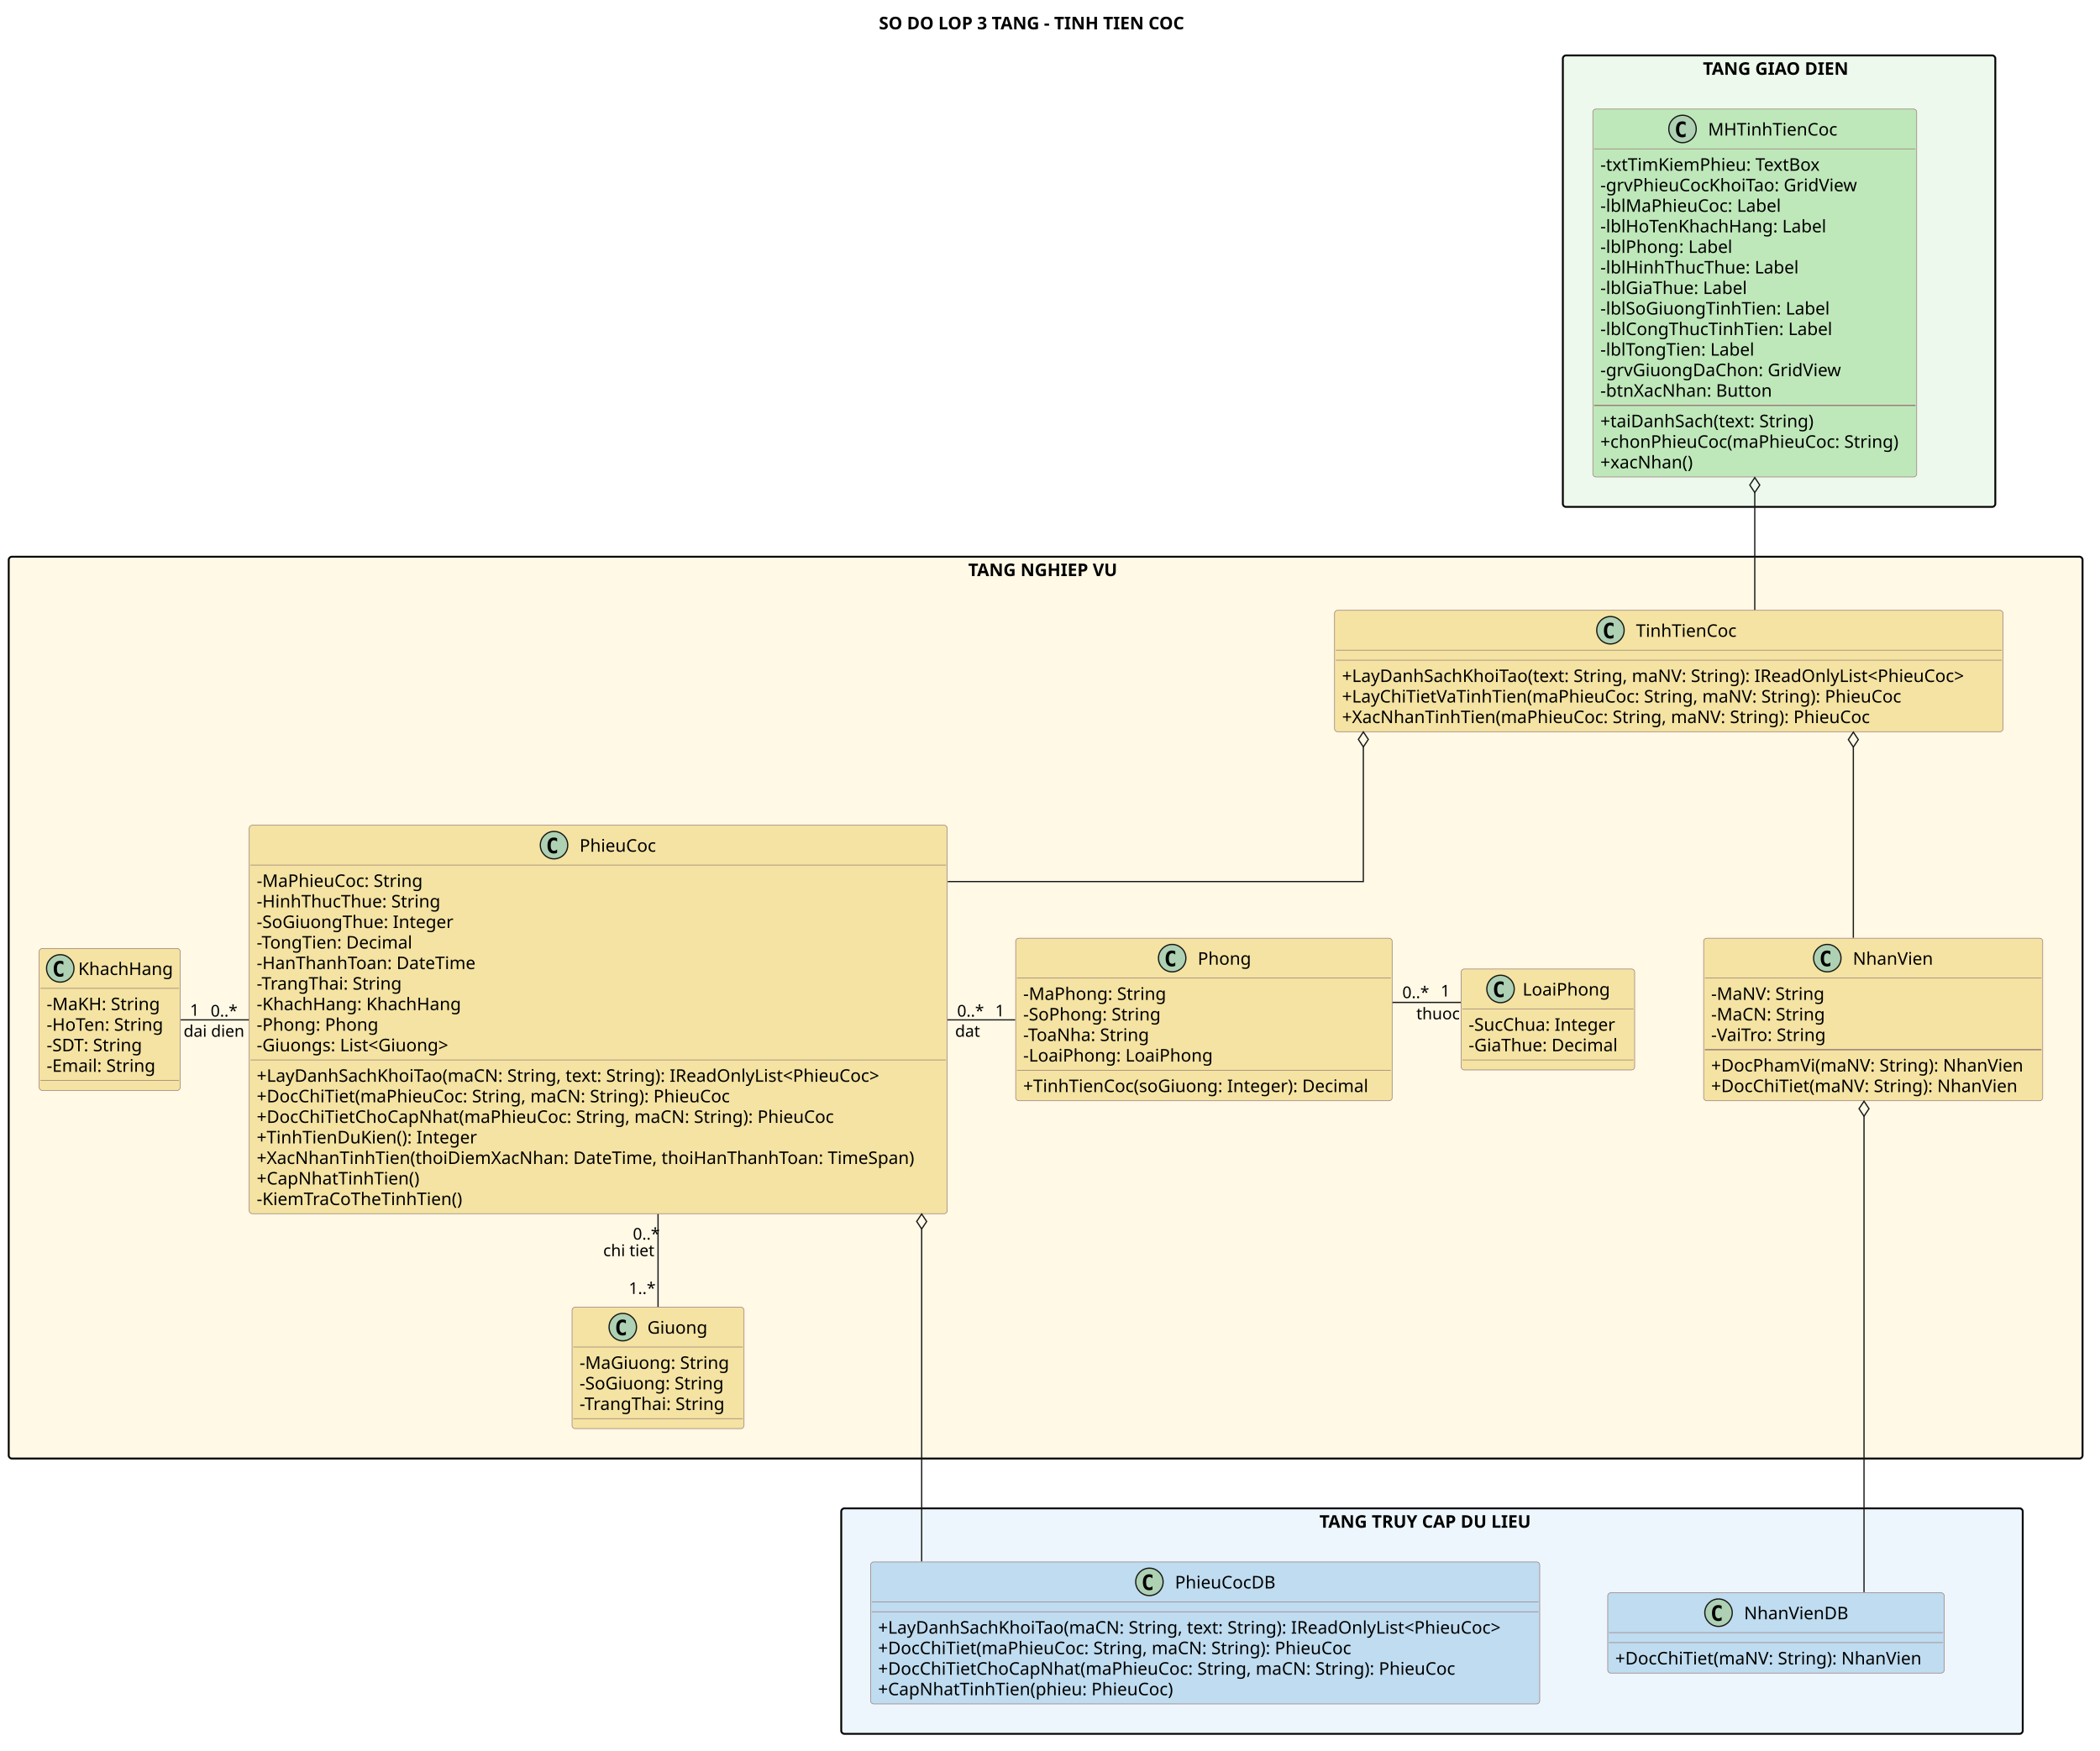
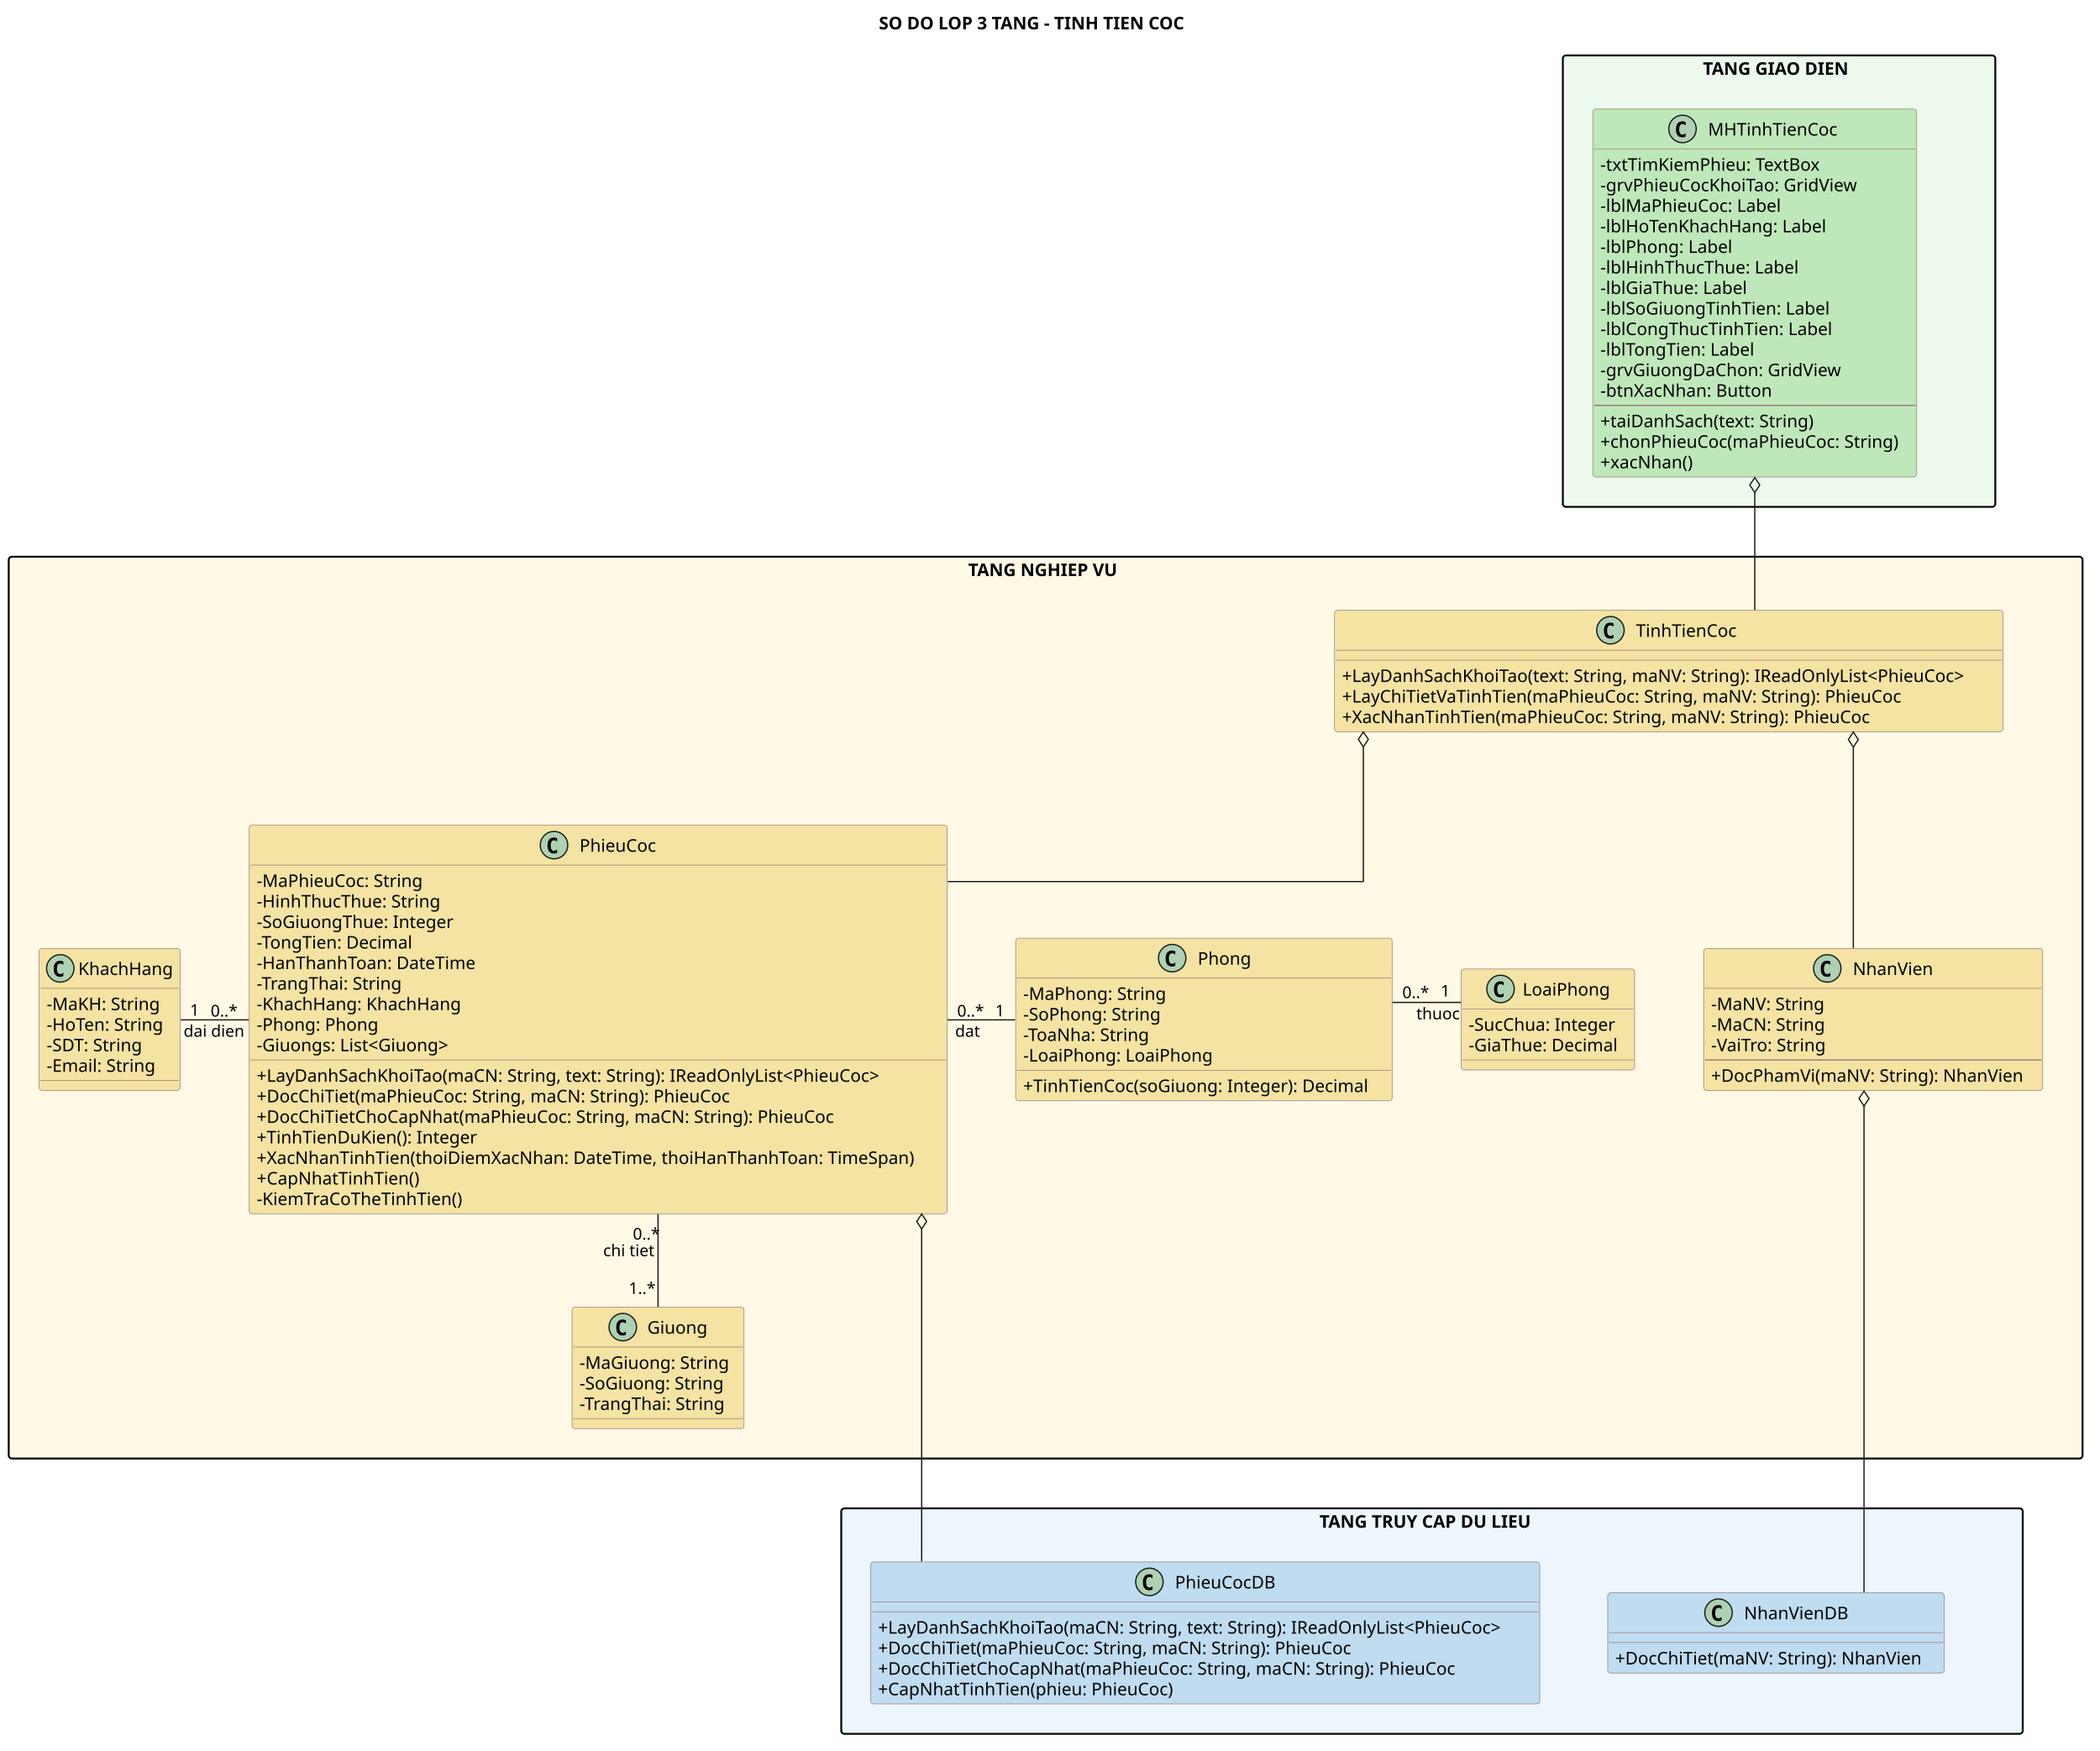
<svg xmlns="http://www.w3.org/2000/svg" contentStyleType="text/css" data-diagram-type="CLASS" height="1405px" preserveAspectRatio="none" style="width:1685px;height:1405px;background:#FFFFFF;" version="1.1" viewBox="0 0 1685 1405" width="1685px" zoomAndPan="magnify">
  <defs />
  <g>
    <g class="title" data-source-line="1">
      <text fill="#000000" font-family="sans-serif" font-size="14" font-weight="700" lengthAdjust="spacing" textLength="267.586" x="705.207" y="23.535">SO DO LOP 3 TANG - TINH TIEN COC</text>
    </g>
    <g class="cluster" data-qualified-name="GUI_LAYER" data-source-line="15" id="ent0001">
      <rect fill="#EDF9EC" height="362.32" rx="2.5" ry="2.5" style="stroke:#000000;stroke-width:1.5;" width="347" x="1254" y="44.488" />
      <text fill="#000000" font-family="sans-serif" font-size="14" font-weight="700" lengthAdjust="spacing" textLength="122.22" x="1366.39" y="60.023">TANG GIAO DIEN</text>
    </g>
    <g class="cluster" data-qualified-name="BUS_LAYER" data-source-line="36" id="ent0003">
      <rect fill="#FFF9E6" height="723.75" rx="2.5" ry="2.5" style="stroke:#000000;stroke-width:1.5;" width="1664" x="7" y="446.808" />
      <text fill="#000000" font-family="sans-serif" font-size="14" font-weight="700" lengthAdjust="spacing" textLength="124.243" x="776.878" y="462.343">TANG NGHIEP VU</text>
    </g>
-     <g class="cluster" data-qualified-name="DAL_LAYER" data-source-line="95" id="ent0011">
+     <g class="cluster" data-qualified-name="DAL_LAYER" data-source-line="94" id="ent0011">
      <rect fill="#EDF6FC" height="180.95" rx="2.5" ry="2.5" style="stroke:#000000;stroke-width:1.5;" width="948" x="675" y="1210.558" />
      <text fill="#000000" font-family="sans-serif" font-size="14" font-weight="700" lengthAdjust="spacing" textLength="180.64" x="1058.68" y="1226.093">TANG TRUY CAP DU LIEU</text>
    </g>
    <g class="entity" data-qualified-name="GUI_LAYER.MHTinhTienCoc" data-source-line="16" id="ent0002">
      <rect fill="#BFE8BA" height="295.324" rx="2.5" ry="2.5" style="stroke:#9B7B7B;stroke-width:0.5;" width="259.851" x="1278.07" y="87.488" />
      <ellipse cx="1350.011" cy="103.488" fill="#ADD1B2" rx="11" ry="11" style="stroke:#181818;stroke-width:1;" />
      <path d="M1352.485,109.631 Q1351.903,109.93 1351.264,110.08 Q1350.625,110.229 1349.92,110.229 Q1347.413,110.229 1346.093,108.577 Q1344.773,106.925 1344.773,103.804 Q1344.773,100.675 1346.093,99.023 Q1347.413,97.371 1349.92,97.371 Q1350.625,97.371 1351.273,97.52 Q1351.92,97.67 1352.485,97.969 L1352.485,100.691 Q1351.854,100.11 1351.26,99.841 Q1350.667,99.571 1350.036,99.571 Q1348.691,99.571 1348.006,100.638 Q1347.322,101.704 1347.322,103.804 Q1347.322,105.896 1348.006,106.963 Q1348.691,108.029 1350.036,108.029 Q1350.667,108.029 1351.26,107.76 Q1351.854,107.49 1352.485,106.909 Z " fill="#000000" />
      <text fill="#000000" font-family="sans-serif" font-size="14" lengthAdjust="spacing" textLength="107.468" x="1370.511" y="108.779">MHTinhTienCoc</text>
      <line style="stroke:#9B7B7B;stroke-width:0.5;" x1="1279.07" x2="1536.921" y1="119.488" y2="119.488" />
      <text fill="#000000" font-family="sans-serif" font-size="14" lengthAdjust="spacing" textLength="188.72" x="1284.07" y="137.023">-txtTimKiemPhieu: TextBox</text>
      <text fill="#000000" font-family="sans-serif" font-size="14" lengthAdjust="spacing" textLength="217.232" x="1284.07" y="153.512">-grvPhieuCocKhoiTao: GridView</text>
      <text fill="#000000" font-family="sans-serif" font-size="14" lengthAdjust="spacing" textLength="151.929" x="1284.07" y="170">-lblMaPhieuCoc: Label</text>
      <text fill="#000000" font-family="sans-serif" font-size="14" lengthAdjust="spacing" textLength="190.805" x="1284.07" y="186.488">-lblHoTenKhachHang: Label</text>
      <text fill="#000000" font-family="sans-serif" font-size="14" lengthAdjust="spacing" textLength="112.164" x="1284.07" y="202.977">-lblPhong: Label</text>
      <text fill="#000000" font-family="sans-serif" font-size="14" lengthAdjust="spacing" textLength="168.861" x="1284.07" y="219.465">-lblHinhThucThue: Label</text>
      <text fill="#000000" font-family="sans-serif" font-size="14" lengthAdjust="spacing" textLength="125.644" x="1284.07" y="235.953">-lblGiaThue: Label</text>
      <text fill="#000000" font-family="sans-serif" font-size="14" lengthAdjust="spacing" textLength="194.394" x="1284.07" y="252.441">-lblSoGiuongTinhTien: Label</text>
      <text fill="#000000" font-family="sans-serif" font-size="14" lengthAdjust="spacing" textLength="198.488" x="1284.07" y="268.93">-lblCongThucTinhTien: Label</text>
      <text fill="#000000" font-family="sans-serif" font-size="14" lengthAdjust="spacing" textLength="133.977" x="1284.07" y="285.418">-lblTongTien: Label</text>
      <text fill="#000000" font-family="sans-serif" font-size="14" lengthAdjust="spacing" textLength="201.906" x="1284.07" y="301.906">-grvGiuongDaChon: GridView</text>
      <text fill="#000000" font-family="sans-serif" font-size="14" lengthAdjust="spacing" textLength="143.315" x="1284.07" y="318.394">-btnXacNhan: Button</text>
      <line style="stroke:#9B7B7B;stroke-width:1;" x1="1279.07" x2="1536.921" y1="325.348" y2="325.348" />
      <text fill="#000000" font-family="sans-serif" font-size="14" lengthAdjust="spacing" textLength="179.662" x="1284.07" y="342.883">+taiDanhSach(text: String)</text>
      <text fill="#000000" font-family="sans-serif" font-size="14" lengthAdjust="spacing" textLength="247.851" x="1284.07" y="359.371">+chonPhieuCoc(maPhieuCoc: String)</text>
      <text fill="#000000" font-family="sans-serif" font-size="14" lengthAdjust="spacing" textLength="79.174" x="1284.07" y="375.859">+xacNhan()</text>
    </g>
    <g class="entity" data-qualified-name="BUS_LAYER.TinhTienCoc" data-source-line="37" id="ent0004">
      <rect fill="#F4E3A2" height="97.465" rx="2.5" ry="2.5" style="stroke:#9B7B7B;stroke-width:0.5;" width="536.378" x="1070.81" y="489.808" />
      <ellipse cx="1292.188" cy="505.808" fill="#ADD1B2" rx="11" ry="11" style="stroke:#181818;stroke-width:1;" />
      <path d="M1294.662,511.951 Q1294.081,512.25 1293.441,512.4 Q1292.802,512.549 1292.097,512.549 Q1289.59,512.549 1288.27,510.897 Q1286.95,509.245 1286.95,506.124 Q1286.95,502.995 1288.27,501.343 Q1289.59,499.691 1292.097,499.691 Q1292.802,499.691 1293.45,499.841 Q1294.097,499.99 1294.662,500.289 L1294.662,503.011 Q1294.031,502.43 1293.437,502.161 Q1292.844,501.891 1292.213,501.891 Q1290.868,501.891 1290.183,502.957 Q1289.498,504.024 1289.498,506.124 Q1289.498,508.216 1290.183,509.283 Q1290.868,510.349 1292.213,510.349 Q1292.844,510.349 1293.437,510.079 Q1294.031,509.81 1294.662,509.229 Z " fill="#000000" />
      <text fill="#000000" font-family="sans-serif" font-size="14" lengthAdjust="spacing" textLength="85.121" x="1312.688" y="511.099">TinhTienCoc</text>
      <line style="stroke:#9B7B7B;stroke-width:0.5;" x1="1071.81" x2="1606.188" y1="521.808" y2="521.808" />
      <line style="stroke:#9B7B7B;stroke-width:0.5;" x1="1071.81" x2="1606.188" y1="529.808" y2="529.808" />
      <text fill="#000000" font-family="sans-serif" font-size="14" lengthAdjust="spacing" textLength="524.378" x="1076.81" y="547.343">+LayDanhSachKhoiTao(text: String, maNV: String): IReadOnlyList&lt;PhieuCoc&gt;</text>
      <text fill="#000000" font-family="sans-serif" font-size="14" lengthAdjust="spacing" textLength="468.966" x="1076.81" y="563.832">+LayChiTietVaTinhTien(maPhieuCoc: String, maNV: String): PhieuCoc</text>
      <text fill="#000000" font-family="sans-serif" font-size="14" lengthAdjust="spacing" textLength="440.33" x="1076.81" y="580.32">+XacNhanTinhTien(maPhieuCoc: String, maNV: String): PhieuCoc</text>
    </g>
    <g class="entity" data-qualified-name="BUS_LAYER.NhanVien" data-source-line="43" id="ent0005">
-       <rect fill="#F4E3A2" height="130.441" rx="2.5" ry="2.5" style="stroke:#9B7B7B;stroke-width:0.5;" width="272.046" x="1366.98" y="752.968" />
-       <ellipse cx="1466.183" cy="768.968" fill="#ADD1B2" rx="11" ry="11" style="stroke:#181818;stroke-width:1;" />
-       <path d="M1468.656,775.111 Q1468.075,775.41 1467.436,775.56 Q1466.797,775.709 1466.091,775.709 Q1463.584,775.709 1462.265,774.057 Q1460.945,772.405 1460.945,769.284 Q1460.945,766.155 1462.265,764.503 Q1463.584,762.851 1466.091,762.851 Q1466.797,762.851 1467.444,763 Q1468.092,763.15 1468.656,763.449 L1468.656,766.171 Q1468.025,765.59 1467.432,765.321 Q1466.838,765.051 1466.207,765.051 Q1464.863,765.051 1464.178,766.117 Q1463.493,767.184 1463.493,769.284 Q1463.493,771.376 1464.178,772.443 Q1464.863,773.509 1466.207,773.509 Q1466.838,773.509 1467.432,773.24 Q1468.025,772.97 1468.656,772.389 Z " fill="#000000" />
-       <text fill="#000000" font-family="sans-serif" font-size="14" lengthAdjust="spacing" textLength="65.14" x="1486.683" y="774.259">NhanVien</text>
-       <line style="stroke:#9B7B7B;stroke-width:0.5;" x1="1367.98" x2="1638.026" y1="784.968" y2="784.968" />
-       <text fill="#000000" font-family="sans-serif" font-size="14" lengthAdjust="spacing" textLength="96.216" x="1372.98" y="802.503">-MaNV: String</text>
-       <text fill="#000000" font-family="sans-serif" font-size="14" lengthAdjust="spacing" textLength="96.749" x="1372.98" y="818.992">-MaCN: String</text>
-       <text fill="#000000" font-family="sans-serif" font-size="14" lengthAdjust="spacing" textLength="101.042" x="1372.98" y="835.48">-VaiTro: String</text>
-       <line style="stroke:#9B7B7B;stroke-width:1;" x1="1367.98" x2="1638.026" y1="842.433" y2="842.433" />
-       <text fill="#000000" font-family="sans-serif" font-size="14" lengthAdjust="spacing" textLength="260.046" x="1372.98" y="859.968">+DocPhamVi(maNV: String): NhanVien</text>
-       <text fill="#000000" font-family="sans-serif" font-size="14" lengthAdjust="spacing" textLength="257.975" x="1372.98" y="876.457">+DocChiTiet(maNV: String): NhanVien</text>
-     </g>
-     <g class="entity" data-qualified-name="BUS_LAYER.PhieuCoc" data-source-line="52" id="ent0006">
+       <rect fill="#F4E3A2" height="113.953" rx="2.5" ry="2.5" style="stroke:#9B7B7B;stroke-width:0.5;" width="272.046" x="1366.98" y="761.208" />
+       <ellipse cx="1466.183" cy="777.208" fill="#ADD1B2" rx="11" ry="11" style="stroke:#181818;stroke-width:1;" />
+       <path d="M1468.656,783.351 Q1468.075,783.65 1467.436,783.8 Q1466.797,783.949 1466.091,783.949 Q1463.584,783.949 1462.265,782.297 Q1460.945,780.645 1460.945,777.524 Q1460.945,774.395 1462.265,772.743 Q1463.584,771.091 1466.091,771.091 Q1466.797,771.091 1467.444,771.24 Q1468.092,771.39 1468.656,771.689 L1468.656,774.411 Q1468.025,773.83 1467.432,773.561 Q1466.838,773.291 1466.207,773.291 Q1464.863,773.291 1464.178,774.357 Q1463.493,775.424 1463.493,777.524 Q1463.493,779.616 1464.178,780.683 Q1464.863,781.749 1466.207,781.749 Q1466.838,781.749 1467.432,781.48 Q1468.025,781.21 1468.656,780.629 Z " fill="#000000" />
+       <text fill="#000000" font-family="sans-serif" font-size="14" lengthAdjust="spacing" textLength="65.14" x="1486.683" y="782.499">NhanVien</text>
+       <line style="stroke:#9B7B7B;stroke-width:0.5;" x1="1367.98" x2="1638.026" y1="793.208" y2="793.208" />
+       <text fill="#000000" font-family="sans-serif" font-size="14" lengthAdjust="spacing" textLength="96.216" x="1372.98" y="810.743">-MaNV: String</text>
+       <text fill="#000000" font-family="sans-serif" font-size="14" lengthAdjust="spacing" textLength="96.749" x="1372.98" y="827.232">-MaCN: String</text>
+       <text fill="#000000" font-family="sans-serif" font-size="14" lengthAdjust="spacing" textLength="101.042" x="1372.98" y="843.72">-VaiTro: String</text>
+       <line style="stroke:#9B7B7B;stroke-width:1;" x1="1367.98" x2="1638.026" y1="850.673" y2="850.673" />
+       <text fill="#000000" font-family="sans-serif" font-size="14" lengthAdjust="spacing" textLength="260.046" x="1372.98" y="868.208">+DocPhamVi(maNV: String): NhanVien</text>
+     </g>
+     <g class="entity" data-qualified-name="BUS_LAYER.PhieuCoc" data-source-line="51" id="ent0006">
      <rect fill="#F4E3A2" height="311.812" rx="2.5" ry="2.5" style="stroke:#9B7B7B;stroke-width:0.5;" width="560.051" x="199.97" y="662.278" />
      <ellipse cx="444.536" cy="678.278" fill="#ADD1B2" rx="11" ry="11" style="stroke:#181818;stroke-width:1;" />
      <path d="M447.009,684.421 Q446.428,684.72 445.789,684.87 Q445.15,685.019 444.444,685.019 Q441.937,685.019 440.618,683.367 Q439.298,681.715 439.298,678.594 Q439.298,675.465 440.618,673.813 Q441.937,672.161 444.444,672.161 Q445.15,672.161 445.797,672.311 Q446.445,672.46 447.009,672.759 L447.009,675.481 Q446.378,674.9 445.785,674.631 Q445.191,674.361 444.56,674.361 Q443.216,674.361 442.531,675.428 Q441.846,676.494 441.846,678.594 Q441.846,680.686 442.531,681.753 Q443.216,682.819 444.56,682.819 Q445.191,682.819 445.785,682.549 Q446.378,682.28 447.009,681.699 Z " fill="#000000" />
      <text fill="#000000" font-family="sans-serif" font-size="14" lengthAdjust="spacing" textLength="62.419" x="465.036" y="683.569">PhieuCoc</text>
      <line style="stroke:#9B7B7B;stroke-width:0.5;" x1="200.97" x2="759.021" y1="694.278" y2="694.278" />
      <text fill="#000000" font-family="sans-serif" font-size="14" lengthAdjust="spacing" textLength="139.139" x="205.97" y="711.813">-MaPhieuCoc: String</text>
      <text fill="#000000" font-family="sans-serif" font-size="14" lengthAdjust="spacing" textLength="156.071" x="205.97" y="728.302">-HinhThucThue: String</text>
      <text fill="#000000" font-family="sans-serif" font-size="14" lengthAdjust="spacing" textLength="164.015" x="205.97" y="744.79">-SoGiuongThue: Integer</text>
      <text fill="#000000" font-family="sans-serif" font-size="14" lengthAdjust="spacing" textLength="135.57" x="205.97" y="761.278">-TongTien: Decimal</text>
      <text fill="#000000" font-family="sans-serif" font-size="14" lengthAdjust="spacing" textLength="185.213" x="205.97" y="777.767">-HanThanhToan: DateTime</text>
      <text fill="#000000" font-family="sans-serif" font-size="14" lengthAdjust="spacing" textLength="125.98" x="205.97" y="794.255">-TrangThai: String</text>
      <text fill="#000000" font-family="sans-serif" font-size="14" lengthAdjust="spacing" textLength="170.673" x="205.97" y="810.743">-KhachHang: KhachHang</text>
      <text fill="#000000" font-family="sans-serif" font-size="14" lengthAdjust="spacing" textLength="101.849" x="205.97" y="827.231">-Phong: Phong</text>
      <text fill="#000000" font-family="sans-serif" font-size="14" lengthAdjust="spacing" textLength="167.98" x="205.97" y="843.72">-Giuongs: List&lt;Giuong&gt;</text>
      <line style="stroke:#9B7B7B;stroke-width:0.5;" x1="200.97" x2="759.021" y1="850.673" y2="850.673" />
      <text fill="#000000" font-family="sans-serif" font-size="14" lengthAdjust="spacing" textLength="524.911" x="205.97" y="868.208">+LayDanhSachKhoiTao(maCN: String, text: String): IReadOnlyList&lt;PhieuCoc&gt;</text>
      <text fill="#000000" font-family="sans-serif" font-size="14" lengthAdjust="spacing" textLength="396.696" x="205.97" y="884.696">+DocChiTiet(maPhieuCoc: String, maCN: String): PhieuCoc</text>
      <text fill="#000000" font-family="sans-serif" font-size="14" lengthAdjust="spacing" textLength="481.899" x="205.97" y="901.184">+DocChiTietChoCapNhat(maPhieuCoc: String, maCN: String): PhieuCoc</text>
      <text fill="#000000" font-family="sans-serif" font-size="14" lengthAdjust="spacing" textLength="185.623" x="205.97" y="917.673">+TinhTienDuKien(): Integer</text>
      <text fill="#000000" font-family="sans-serif" font-size="14" lengthAdjust="spacing" textLength="548.051" x="205.97" y="934.161">+XacNhanTinhTien(thoiDiemXacNhan: DateTime, thoiHanThanhToan: TimeSpan)</text>
      <text fill="#000000" font-family="sans-serif" font-size="14" lengthAdjust="spacing" textLength="138.127" x="205.97" y="950.649">+CapNhatTinhTien()</text>
      <text fill="#000000" font-family="sans-serif" font-size="14" lengthAdjust="spacing" textLength="176.866" x="205.97" y="967.138">-KiemTraCoTheTinhTien()</text>
    </g>
-     <g class="entity" data-qualified-name="BUS_LAYER.KhachHang" data-source-line="71" id="ent0007">
+     <g class="entity" data-qualified-name="BUS_LAYER.KhachHang" data-source-line="70" id="ent0007">
      <rect fill="#F4E3A2" height="113.953" rx="2.5" ry="2.5" style="stroke:#9B7B7B;stroke-width:0.5;" width="113.158" x="31.42" y="761.208" />
      <ellipse cx="48.356" cy="777.208" fill="#ADD1B2" rx="11" ry="11" style="stroke:#181818;stroke-width:1;" />
      <path d="M50.829,783.351 Q50.248,783.65 49.609,783.8 Q48.97,783.949 48.264,783.949 Q45.757,783.949 44.437,782.297 Q43.117,780.645 43.117,777.524 Q43.117,774.395 44.437,772.743 Q45.757,771.091 48.264,771.091 Q48.97,771.091 49.617,771.24 Q50.264,771.39 50.829,771.689 L50.829,774.411 Q50.198,773.83 49.605,773.561 Q49.011,773.291 48.38,773.291 Q47.035,773.291 46.351,774.357 Q45.666,775.424 45.666,777.524 Q45.666,779.616 46.351,780.683 Q47.035,781.749 48.38,781.749 Q49.011,781.749 49.605,781.48 Q50.198,781.21 50.829,780.629 Z " fill="#000000" />
      <text fill="#000000" font-family="sans-serif" font-size="14" lengthAdjust="spacing" textLength="76.856" x="62.786" y="782.499">KhachHang</text>
      <line style="stroke:#9B7B7B;stroke-width:0.5;" x1="32.42" x2="143.578" y1="793.208" y2="793.208" />
      <text fill="#000000" font-family="sans-serif" font-size="14" lengthAdjust="spacing" textLength="96.147" x="37.42" y="810.743">-MaKH: String</text>
      <text fill="#000000" font-family="sans-serif" font-size="14" lengthAdjust="spacing" textLength="101.158" x="37.42" y="827.232">-HoTen: String</text>
      <text fill="#000000" font-family="sans-serif" font-size="14" lengthAdjust="spacing" textLength="83.809" x="37.42" y="843.72">-SDT: String</text>
      <text fill="#000000" font-family="sans-serif" font-size="14" lengthAdjust="spacing" textLength="93.413" x="37.42" y="860.208">-Email: String</text>
      <line style="stroke:#9B7B7B;stroke-width:0.5;" x1="32.42" x2="143.578" y1="867.161" y2="867.161" />
    </g>
-     <g class="entity" data-qualified-name="BUS_LAYER.Phong" data-source-line="77" id="ent0008">
+     <g class="entity" data-qualified-name="BUS_LAYER.Phong" data-source-line="76" id="ent0008">
      <rect fill="#F4E3A2" height="130.441" rx="2.5" ry="2.5" style="stroke:#9B7B7B;stroke-width:0.5;" width="302.049" x="814.98" y="752.968" />
      <ellipse cx="940.532" cy="768.968" fill="#ADD1B2" rx="11" ry="11" style="stroke:#181818;stroke-width:1;" />
      <path d="M943.005,775.111 Q942.424,775.41 941.785,775.56 Q941.146,775.709 940.44,775.709 Q937.934,775.709 936.614,774.057 Q935.294,772.405 935.294,769.284 Q935.294,766.155 936.614,764.503 Q937.934,762.851 940.44,762.851 Q941.146,762.851 941.793,763 Q942.441,763.15 943.005,763.449 L943.005,766.171 Q942.375,765.59 941.781,765.321 Q941.188,765.051 940.557,765.051 Q939.212,765.051 938.527,766.117 Q937.842,767.184 937.842,769.284 Q937.842,771.376 938.527,772.443 Q939.212,773.509 940.557,773.509 Q941.188,773.509 941.781,773.24 Q942.375,772.97 943.005,772.389 Z " fill="#000000" />
      <text fill="#000000" font-family="sans-serif" font-size="14" lengthAdjust="spacing" textLength="42.444" x="961.032" y="774.259">Phong</text>
      <line style="stroke:#9B7B7B;stroke-width:0.5;" x1="815.98" x2="1116.029" y1="784.968" y2="784.968" />
      <text fill="#000000" font-family="sans-serif" font-size="14" lengthAdjust="spacing" textLength="119.164" x="820.98" y="802.503">-MaPhong: String</text>
      <text fill="#000000" font-family="sans-serif" font-size="14" lengthAdjust="spacing" textLength="115.514" x="820.98" y="818.992">-SoPhong: String</text>
      <text fill="#000000" font-family="sans-serif" font-size="14" lengthAdjust="spacing" textLength="108.876" x="820.98" y="835.48">-ToaNha: String</text>
      <text fill="#000000" font-family="sans-serif" font-size="14" lengthAdjust="spacing" textLength="157.534" x="820.98" y="851.968">-LoaiPhong: LoaiPhong</text>
      <line style="stroke:#9B7B7B;stroke-width:0.5;" x1="815.98" x2="1116.029" y1="858.921" y2="858.921" />
      <text fill="#000000" font-family="sans-serif" font-size="14" lengthAdjust="spacing" textLength="290.049" x="820.98" y="876.457">+TinhTienCoc(soGiuong: Integer): Decimal</text>
    </g>
-     <g class="entity" data-qualified-name="BUS_LAYER.LoaiPhong" data-source-line="84" id="ent0009">
+     <g class="entity" data-qualified-name="BUS_LAYER.LoaiPhong" data-source-line="83" id="ent0009">
      <rect fill="#F4E3A2" height="80.977" rx="2.5" ry="2.5" style="stroke:#9B7B7B;stroke-width:0.5;" width="139.237" x="1172.38" y="777.698" />
      <ellipse cx="1204.008" cy="793.698" fill="#ADD1B2" rx="11" ry="11" style="stroke:#181818;stroke-width:1;" />
      <path d="M1206.481,799.841 Q1205.9,800.14 1205.261,800.29 Q1204.621,800.439 1203.916,800.439 Q1201.409,800.439 1200.089,798.787 Q1198.769,797.135 1198.769,794.014 Q1198.769,790.885 1200.089,789.233 Q1201.409,787.581 1203.916,787.581 Q1204.621,787.581 1205.269,787.731 Q1205.916,787.88 1206.481,788.179 L1206.481,790.901 Q1205.85,790.32 1205.256,790.051 Q1204.663,789.781 1204.032,789.781 Q1202.687,789.781 1202.003,790.847 Q1201.318,791.914 1201.318,794.014 Q1201.318,796.106 1202.003,797.173 Q1202.687,798.239 1204.032,798.239 Q1204.663,798.239 1205.256,797.97 Q1205.85,797.7 1206.481,797.119 Z " fill="#000000" />
      <text fill="#000000" font-family="sans-serif" font-size="14" lengthAdjust="spacing" textLength="70.287" x="1221.703" y="798.989">LoaiPhong</text>
      <line style="stroke:#9B7B7B;stroke-width:0.5;" x1="1173.38" x2="1310.617" y1="809.698" y2="809.698" />
      <text fill="#000000" font-family="sans-serif" font-size="14" lengthAdjust="spacing" textLength="123.17" x="1178.38" y="827.233">-SucChua: Integer</text>
      <text fill="#000000" font-family="sans-serif" font-size="14" lengthAdjust="spacing" textLength="127.237" x="1178.38" y="843.722">-GiaThue: Decimal</text>
      <line style="stroke:#9B7B7B;stroke-width:0.5;" x1="1173.38" x2="1310.617" y1="850.675" y2="850.675" />
    </g>
-     <g class="entity" data-qualified-name="BUS_LAYER.Giuong" data-source-line="88" id="ent0010">
+     <g class="entity" data-qualified-name="BUS_LAYER.Giuong" data-source-line="87" id="ent0010">
      <rect fill="#F4E3A2" height="97.465" rx="2.5" ry="2.5" style="stroke:#9B7B7B;stroke-width:0.5;" width="137.98" x="459.01" y="1049.088" />
      <ellipse cx="499.709" cy="1065.088" fill="#ADD1B2" rx="11" ry="11" style="stroke:#181818;stroke-width:1;" />
      <path d="M502.182,1071.231 Q501.601,1071.53 500.962,1071.68 Q500.323,1071.829 499.617,1071.829 Q497.111,1071.829 495.791,1070.177 Q494.471,1068.525 494.471,1065.404 Q494.471,1062.275 495.791,1060.623 Q497.111,1058.971 499.617,1058.971 Q500.323,1058.971 500.97,1059.12 Q501.618,1059.27 502.182,1059.569 L502.182,1062.291 Q501.551,1061.71 500.958,1061.441 Q500.365,1061.171 499.734,1061.171 Q498.389,1061.171 497.704,1062.237 Q497.019,1063.304 497.019,1065.404 Q497.019,1067.496 497.704,1068.563 Q498.389,1069.629 499.734,1069.629 Q500.365,1069.629 500.958,1069.36 Q501.551,1069.09 502.182,1068.509 Z " fill="#000000" />
      <text fill="#000000" font-family="sans-serif" font-size="14" lengthAdjust="spacing" textLength="48.87" x="519.42" y="1070.379">Giuong</text>
      <line style="stroke:#9B7B7B;stroke-width:0.5;" x1="460.01" x2="595.99" y1="1081.088" y2="1081.088" />
      <text fill="#000000" font-family="sans-serif" font-size="14" lengthAdjust="spacing" textLength="125.59" x="465.01" y="1098.623">-MaGiuong: String</text>
      <text fill="#000000" font-family="sans-serif" font-size="14" lengthAdjust="spacing" textLength="121.939" x="465.01" y="1115.112">-SoGiuong: String</text>
      <text fill="#000000" font-family="sans-serif" font-size="14" lengthAdjust="spacing" textLength="125.98" x="465.01" y="1131.6">-TrangThai: String</text>
      <line style="stroke:#9B7B7B;stroke-width:0.5;" x1="460.01" x2="595.99" y1="1138.553" y2="1138.553" />
    </g>
-     <g class="entity" data-qualified-name="DAL_LAYER.NhanVienDB" data-source-line="96" id="ent0012">
+     <g class="entity" data-qualified-name="DAL_LAYER.NhanVienDB" data-source-line="95" id="ent0012">
      <rect fill="#BFDCF0" height="64.488" rx="2.5" ry="2.5" style="stroke:#9B7B7B;stroke-width:0.5;" width="269.975" x="1290.01" y="1278.288" />
      <ellipse cx="1378.908" cy="1294.288" fill="#ADD1B2" rx="11" ry="11" style="stroke:#181818;stroke-width:1;" />
      <path d="M1381.381,1300.431 Q1380.8,1300.73 1380.161,1300.88 Q1379.522,1301.029 1378.816,1301.029 Q1376.309,1301.029 1374.989,1299.377 Q1373.67,1297.725 1373.67,1294.604 Q1373.67,1291.475 1374.989,1289.823 Q1376.309,1288.171 1378.816,1288.171 Q1379.522,1288.171 1380.169,1288.321 Q1380.817,1288.47 1381.381,1288.769 L1381.381,1291.491 Q1380.75,1290.91 1380.157,1290.641 Q1379.563,1290.371 1378.932,1290.371 Q1377.588,1290.371 1376.903,1291.438 Q1376.218,1292.504 1376.218,1294.604 Q1376.218,1296.696 1376.903,1297.763 Q1377.588,1298.829 1378.932,1298.829 Q1379.563,1298.829 1380.157,1298.56 Q1380.75,1298.29 1381.381,1297.709 Z " fill="#000000" />
      <text fill="#000000" font-family="sans-serif" font-size="14" lengthAdjust="spacing" textLength="83.679" x="1399.408" y="1299.579">NhanVienDB</text>
      <line style="stroke:#9B7B7B;stroke-width:0.5;" x1="1291.01" x2="1558.985" y1="1310.288" y2="1310.288" />
      <line style="stroke:#9B7B7B;stroke-width:0.5;" x1="1291.01" x2="1558.985" y1="1318.288" y2="1318.288" />
      <text fill="#000000" font-family="sans-serif" font-size="14" lengthAdjust="spacing" textLength="257.975" x="1296.01" y="1335.823">+DocChiTiet(maNV: String): NhanVien</text>
    </g>
-     <g class="entity" data-qualified-name="DAL_LAYER.PhieuCocDB" data-source-line="100" id="ent0013">
+     <g class="entity" data-qualified-name="DAL_LAYER.PhieuCocDB" data-source-line="99" id="ent0013">
      <rect fill="#BFDCF0" height="113.953" rx="2.5" ry="2.5" style="stroke:#9B7B7B;stroke-width:0.5;" width="536.911" x="698.54" y="1253.558" />
      <ellipse cx="922.267" cy="1269.558" fill="#ADD1B2" rx="11" ry="11" style="stroke:#181818;stroke-width:1;" />
      <path d="M924.74,1275.701 Q924.159,1276 923.519,1276.15 Q922.88,1276.299 922.175,1276.299 Q919.668,1276.299 918.348,1274.647 Q917.028,1272.995 917.028,1269.874 Q917.028,1266.745 918.348,1265.093 Q919.668,1263.441 922.175,1263.441 Q922.88,1263.441 923.528,1263.591 Q924.175,1263.74 924.74,1264.039 L924.74,1266.761 Q924.109,1266.18 923.515,1265.911 Q922.922,1265.641 922.291,1265.641 Q920.946,1265.641 920.261,1266.707 Q919.577,1267.774 919.577,1269.874 Q919.577,1271.966 920.261,1273.033 Q920.946,1274.099 922.291,1274.099 Q922.922,1274.099 923.515,1273.83 Q924.109,1273.56 924.74,1272.979 Z " fill="#000000" />
      <text fill="#000000" font-family="sans-serif" font-size="14" lengthAdjust="spacing" textLength="80.958" x="942.767" y="1274.849">PhieuCocDB</text>
      <line style="stroke:#9B7B7B;stroke-width:0.5;" x1="699.54" x2="1234.451" y1="1285.558" y2="1285.558" />
      <line style="stroke:#9B7B7B;stroke-width:0.5;" x1="699.54" x2="1234.451" y1="1293.558" y2="1293.558" />
      <text fill="#000000" font-family="sans-serif" font-size="14" lengthAdjust="spacing" textLength="524.911" x="704.54" y="1311.093">+LayDanhSachKhoiTao(maCN: String, text: String): IReadOnlyList&lt;PhieuCoc&gt;</text>
      <text fill="#000000" font-family="sans-serif" font-size="14" lengthAdjust="spacing" textLength="396.696" x="704.54" y="1327.582">+DocChiTiet(maPhieuCoc: String, maCN: String): PhieuCoc</text>
      <text fill="#000000" font-family="sans-serif" font-size="14" lengthAdjust="spacing" textLength="481.899" x="704.54" y="1344.07">+DocChiTietChoCapNhat(maPhieuCoc: String, maCN: String): PhieuCoc</text>
      <text fill="#000000" font-family="sans-serif" font-size="14" lengthAdjust="spacing" textLength="247.44" x="704.54" y="1360.558">+CapNhatTinhTien(phieu: PhieuCoc)</text>
    </g>
-     <g class="link" data-entity-1="ent0008" data-entity-2="ent0009" data-link-type="association" data-source-line="128" id="lnk30">
-       <path codeLine="128" d="M1117.32,804.508 C1136.41,804.508 1155.15,804.508 1172.07,804.508" fill="none" id="Phong-LoaiPhong-1" style="stroke:#181818;stroke-width:1;" />
+     <g class="link" data-entity-1="ent0008" data-entity-2="ent0009" data-link-type="association" data-source-line="127" id="lnk30">
+       <path codeLine="127" d="M1117.32,804.508 C1136.41,804.508 1155.15,804.508 1172.07,804.508" fill="none" id="Phong-LoaiPhong-1" style="stroke:#181818;stroke-width:1;" />
      <text fill="#000000" font-family="sans-serif" font-size="13" lengthAdjust="spacing" textLength="35.642" x="1136.45" y="818.077">thuoc</text>
      <text fill="#000000" font-family="sans-serif" font-size="13" lengthAdjust="spacing" textLength="22.712" x="1125.199" y="801.058">0..*</text>
      <text fill="#000000" font-family="sans-serif" font-size="13" lengthAdjust="spacing" textLength="8.22" x="1155.996" y="799.777">1</text>
    </g>
-     <g class="link" data-entity-1="ent0002" data-entity-2="ent0004" data-link-type="aggregation" data-source-line="119" id="lnk21">
-       <path codeLine="119" d="M1408,395.288 C1408,433.648 1408,460.308 1408,489.458" fill="none" id="MHTinhTienCoc-backto-TinhTienCoc" style="stroke:#181818;stroke-width:1;" />
+     <g class="link" data-entity-1="ent0002" data-entity-2="ent0004" data-link-type="aggregation" data-source-line="118" id="lnk21">
+       <path codeLine="118" d="M1408,395.288 C1408,433.648 1408,460.308 1408,489.458" fill="none" id="MHTinhTienCoc-backto-TinhTienCoc" style="stroke:#181818;stroke-width:1;" />
      <polygon fill="none" points="1408,383.288,1404,389.288,1408,395.288,1412,389.288,1408,383.288" style="stroke:#181818;stroke-width:1;stroke-linejoin:miter;stroke-miterlimit:10;" />
    </g>
-     <g class="link" data-entity-1="ent0004" data-entity-2="ent0005" data-link-type="aggregation" data-source-line="120" id="lnk22">
-       <path codeLine="120" d="M1487.08,599.578 C1487.08,645.388 1487.08,702.128 1487.08,752.638" fill="none" id="TinhTienCoc-backto-NhanVien" style="stroke:#181818;stroke-width:1;" />
+     <g class="link" data-entity-1="ent0004" data-entity-2="ent0005" data-link-type="aggregation" data-source-line="119" id="lnk22">
+       <path codeLine="119" d="M1487.08,599.578 C1487.08,647.978 1487.08,709.948 1487.08,760.998" fill="none" id="TinhTienCoc-backto-NhanVien" style="stroke:#181818;stroke-width:1;" />
      <polygon fill="none" points="1487.08,587.578,1483.08,593.578,1487.08,599.578,1491.08,593.578,1487.08,587.578" style="stroke:#181818;stroke-width:1;stroke-linejoin:miter;stroke-miterlimit:10;" />
    </g>
-     <g class="link" data-entity-1="ent0004" data-entity-2="ent0006" data-link-type="aggregation" data-source-line="121" id="lnk23">
-       <path codeLine="121" d="M1093.92,599.418 C1093.92,649.318 1093.92,707.508 1093.92,707.508 C1093.92,707.508 922.24,707.508 760.46,707.508" fill="none" id="TinhTienCoc-backto-PhieuCoc" style="stroke:#181818;stroke-width:1;" />
+     <g class="link" data-entity-1="ent0004" data-entity-2="ent0006" data-link-type="aggregation" data-source-line="120" id="lnk23">
+       <path codeLine="120" d="M1093.92,599.418 C1093.92,649.318 1093.92,707.508 1093.92,707.508 C1093.92,707.508 922.24,707.508 760.46,707.508" fill="none" id="TinhTienCoc-backto-PhieuCoc" style="stroke:#181818;stroke-width:1;" />
      <polygon fill="none" points="1093.92,587.418,1089.92,593.418,1093.92,599.418,1097.92,593.418,1093.92,587.418" style="stroke:#181818;stroke-width:1;stroke-linejoin:miter;stroke-miterlimit:10;" />
    </g>
-     <g class="link" data-entity-1="ent0005" data-entity-2="ent0012" data-link-type="aggregation" data-source-line="122" id="lnk24">
-       <path codeLine="122" d="M1495.65,895.818 C1495.65,1002.508 1495.65,1197.668 1495.65,1277.798" fill="none" id="NhanVien-backto-NhanVienDB" style="stroke:#181818;stroke-width:1;" />
-       <polygon fill="none" points="1495.65,883.818,1491.65,889.818,1495.65,895.818,1499.65,889.818,1495.65,883.818" style="stroke:#181818;stroke-width:1;stroke-linejoin:miter;stroke-miterlimit:10;" />
-     </g>
-     <g class="link" data-entity-1="ent0006" data-entity-2="ent0013" data-link-type="aggregation" data-source-line="123" id="lnk25">
-       <path codeLine="123" d="M739.53,986.308 C739.53,1081.358 739.53,1185.198 739.53,1253.108" fill="none" id="PhieuCoc-backto-PhieuCocDB" style="stroke:#181818;stroke-width:1;" />
+     <g class="link" data-entity-1="ent0005" data-entity-2="ent0012" data-link-type="aggregation" data-source-line="121" id="lnk24">
+       <path codeLine="121" d="M1495.65,887.628 C1495.65,991.628 1495.65,1195.948 1495.65,1278.008" fill="none" id="NhanVien-backto-NhanVienDB" style="stroke:#181818;stroke-width:1;" />
+       <polygon fill="none" points="1495.65,875.628,1491.65,881.628,1495.65,887.628,1499.65,881.628,1495.65,875.628" style="stroke:#181818;stroke-width:1;stroke-linejoin:miter;stroke-miterlimit:10;" />
+     </g>
+     <g class="link" data-entity-1="ent0006" data-entity-2="ent0013" data-link-type="aggregation" data-source-line="122" id="lnk25">
+       <path codeLine="122" d="M739.53,986.308 C739.53,1081.358 739.53,1185.198 739.53,1253.108" fill="none" id="PhieuCoc-backto-PhieuCocDB" style="stroke:#181818;stroke-width:1;" />
      <polygon fill="none" points="739.53,974.308,735.53,980.308,739.53,986.308,743.53,980.308,739.53,974.308" style="stroke:#181818;stroke-width:1;stroke-linejoin:miter;stroke-miterlimit:10;" />
    </g>
-     <g class="link" data-entity-1="ent0007" data-entity-2="ent0006" data-link-type="association" data-source-line="125" id="lnk27">
-       <path codeLine="125" d="M145,818.508 C161.03,818.508 179.62,818.508 199.66,818.508" fill="none" id="KhachHang-PhieuCoc" style="stroke:#181818;stroke-width:1;" />
+     <g class="link" data-entity-1="ent0007" data-entity-2="ent0006" data-link-type="association" data-source-line="124" id="lnk27">
+       <path codeLine="124" d="M145,818.508 C161.03,818.508 179.62,818.508 199.66,818.508" fill="none" id="KhachHang-PhieuCoc" style="stroke:#181818;stroke-width:1;" />
      <text fill="#000000" font-family="sans-serif" font-size="13" lengthAdjust="spacing" textLength="50.483" x="147.33" y="832.077">dai dien</text>
      <text fill="#000000" font-family="sans-serif" font-size="13" lengthAdjust="spacing" textLength="8.22" x="152.448" y="815.221">1</text>
      <text fill="#000000" font-family="sans-serif" font-size="13" lengthAdjust="spacing" textLength="22.712" x="169.022" y="815.868">0..*</text>
    </g>
-     <g class="link" data-entity-1="ent0006" data-entity-2="ent0008" data-link-type="association" data-source-line="126" id="lnk28">
-       <path codeLine="126" d="M760.24,818.508 C778.79,818.508 797.04,818.508 814.54,818.508" fill="none" id="PhieuCoc-Phong" style="stroke:#181818;stroke-width:1;" />
+     <g class="link" data-entity-1="ent0006" data-entity-2="ent0008" data-link-type="association" data-source-line="125" id="lnk28">
+       <path codeLine="125" d="M760.24,818.508 C778.79,818.508 797.04,818.508 814.54,818.508" fill="none" id="PhieuCoc-Phong" style="stroke:#181818;stroke-width:1;" />
      <text fill="#000000" font-family="sans-serif" font-size="13" lengthAdjust="spacing" textLength="20.224" x="766.39" y="832.077">dat</text>
      <text fill="#000000" font-family="sans-serif" font-size="13" lengthAdjust="spacing" textLength="22.712" x="767.986" y="815.89">0..*</text>
      <text fill="#000000" font-family="sans-serif" font-size="13" lengthAdjust="spacing" textLength="8.22" x="798.529" y="815.714">1</text>
    </g>
-     <g class="link" data-entity-1="ent0006" data-entity-2="ent0010" data-link-type="association" data-source-line="127" id="lnk29">
-       <path codeLine="127" d="M528,974.358 C528,1001.378 528,1027.578 528,1048.838" fill="none" id="PhieuCoc-Giuong" style="stroke:#181818;stroke-width:1;" />
+     <g class="link" data-entity-1="ent0006" data-entity-2="ent0010" data-link-type="association" data-source-line="126" id="lnk29">
+       <path codeLine="126" d="M528,974.358 C528,1001.378 528,1027.578 528,1048.838" fill="none" id="PhieuCoc-Giuong" style="stroke:#181818;stroke-width:1;" />
      <text fill="#000000" font-family="sans-serif" font-size="13" lengthAdjust="spacing" textLength="43.323" x="484" y="1008.167">chi tiet</text>
      <text fill="#000000" font-family="sans-serif" font-size="13" lengthAdjust="spacing" textLength="22.712" x="507.81" y="994.862">0..*</text>
      <text fill="#000000" font-family="sans-serif" font-size="13" lengthAdjust="spacing" textLength="22.712" x="504.503" y="1038.486">1..*</text>
    </g>
  </g>
</svg>
